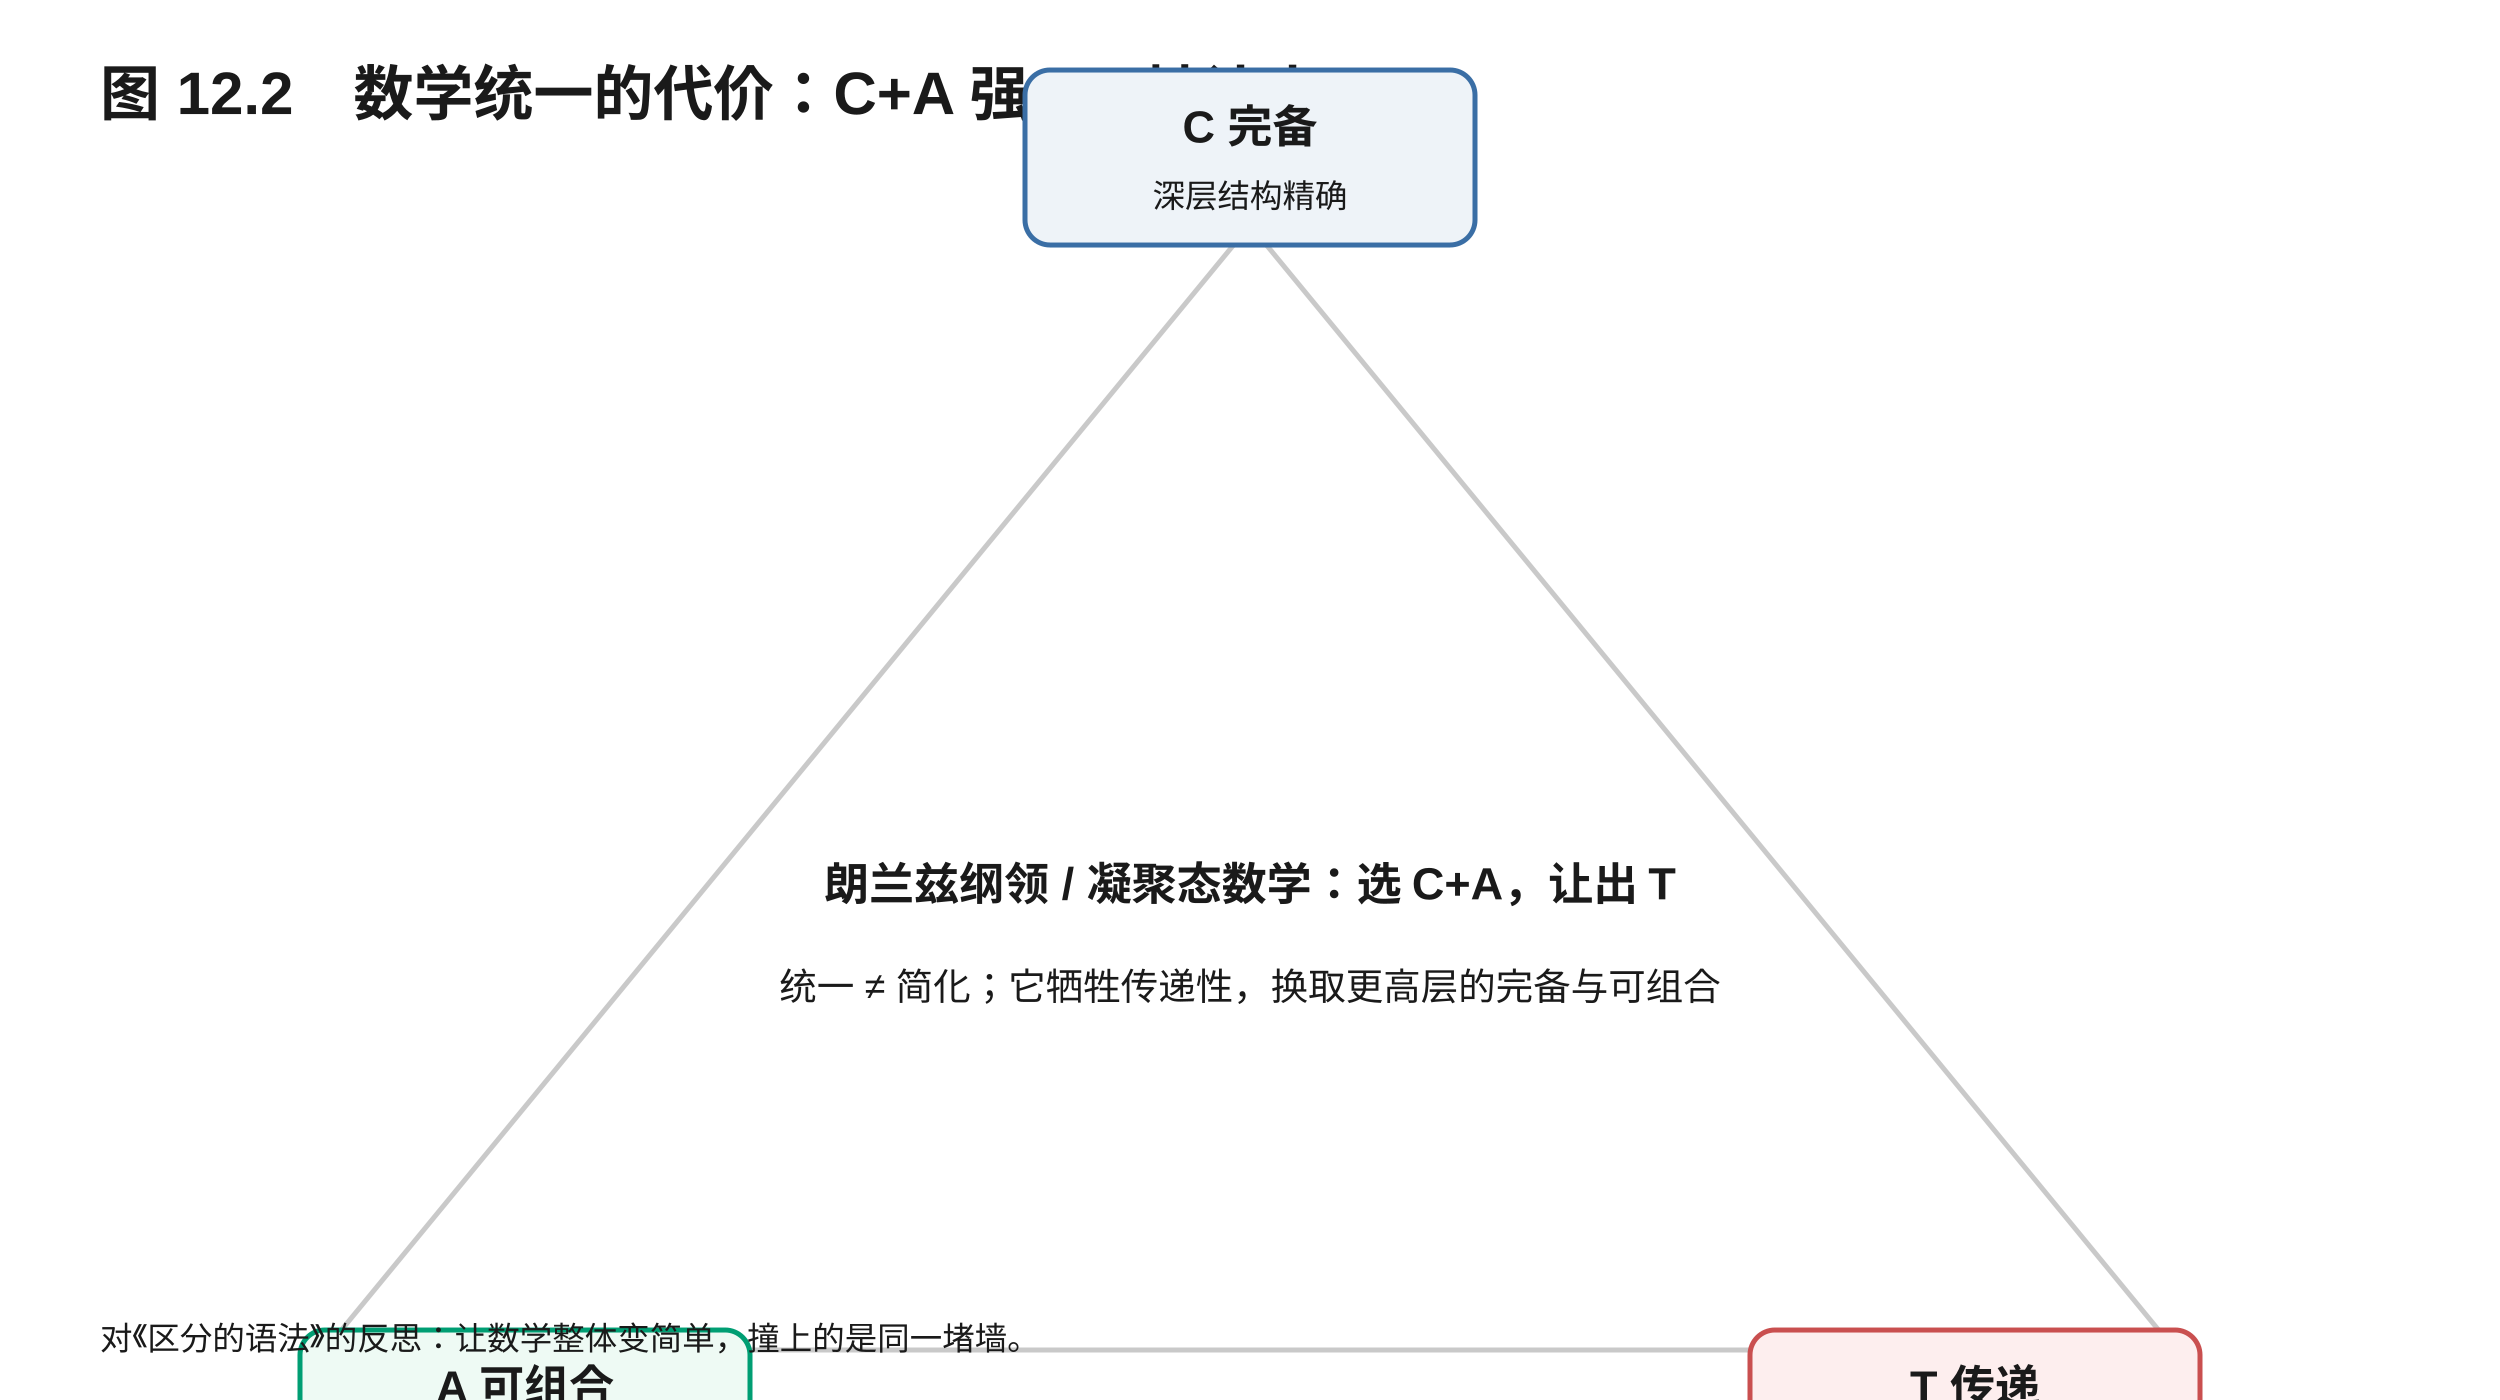
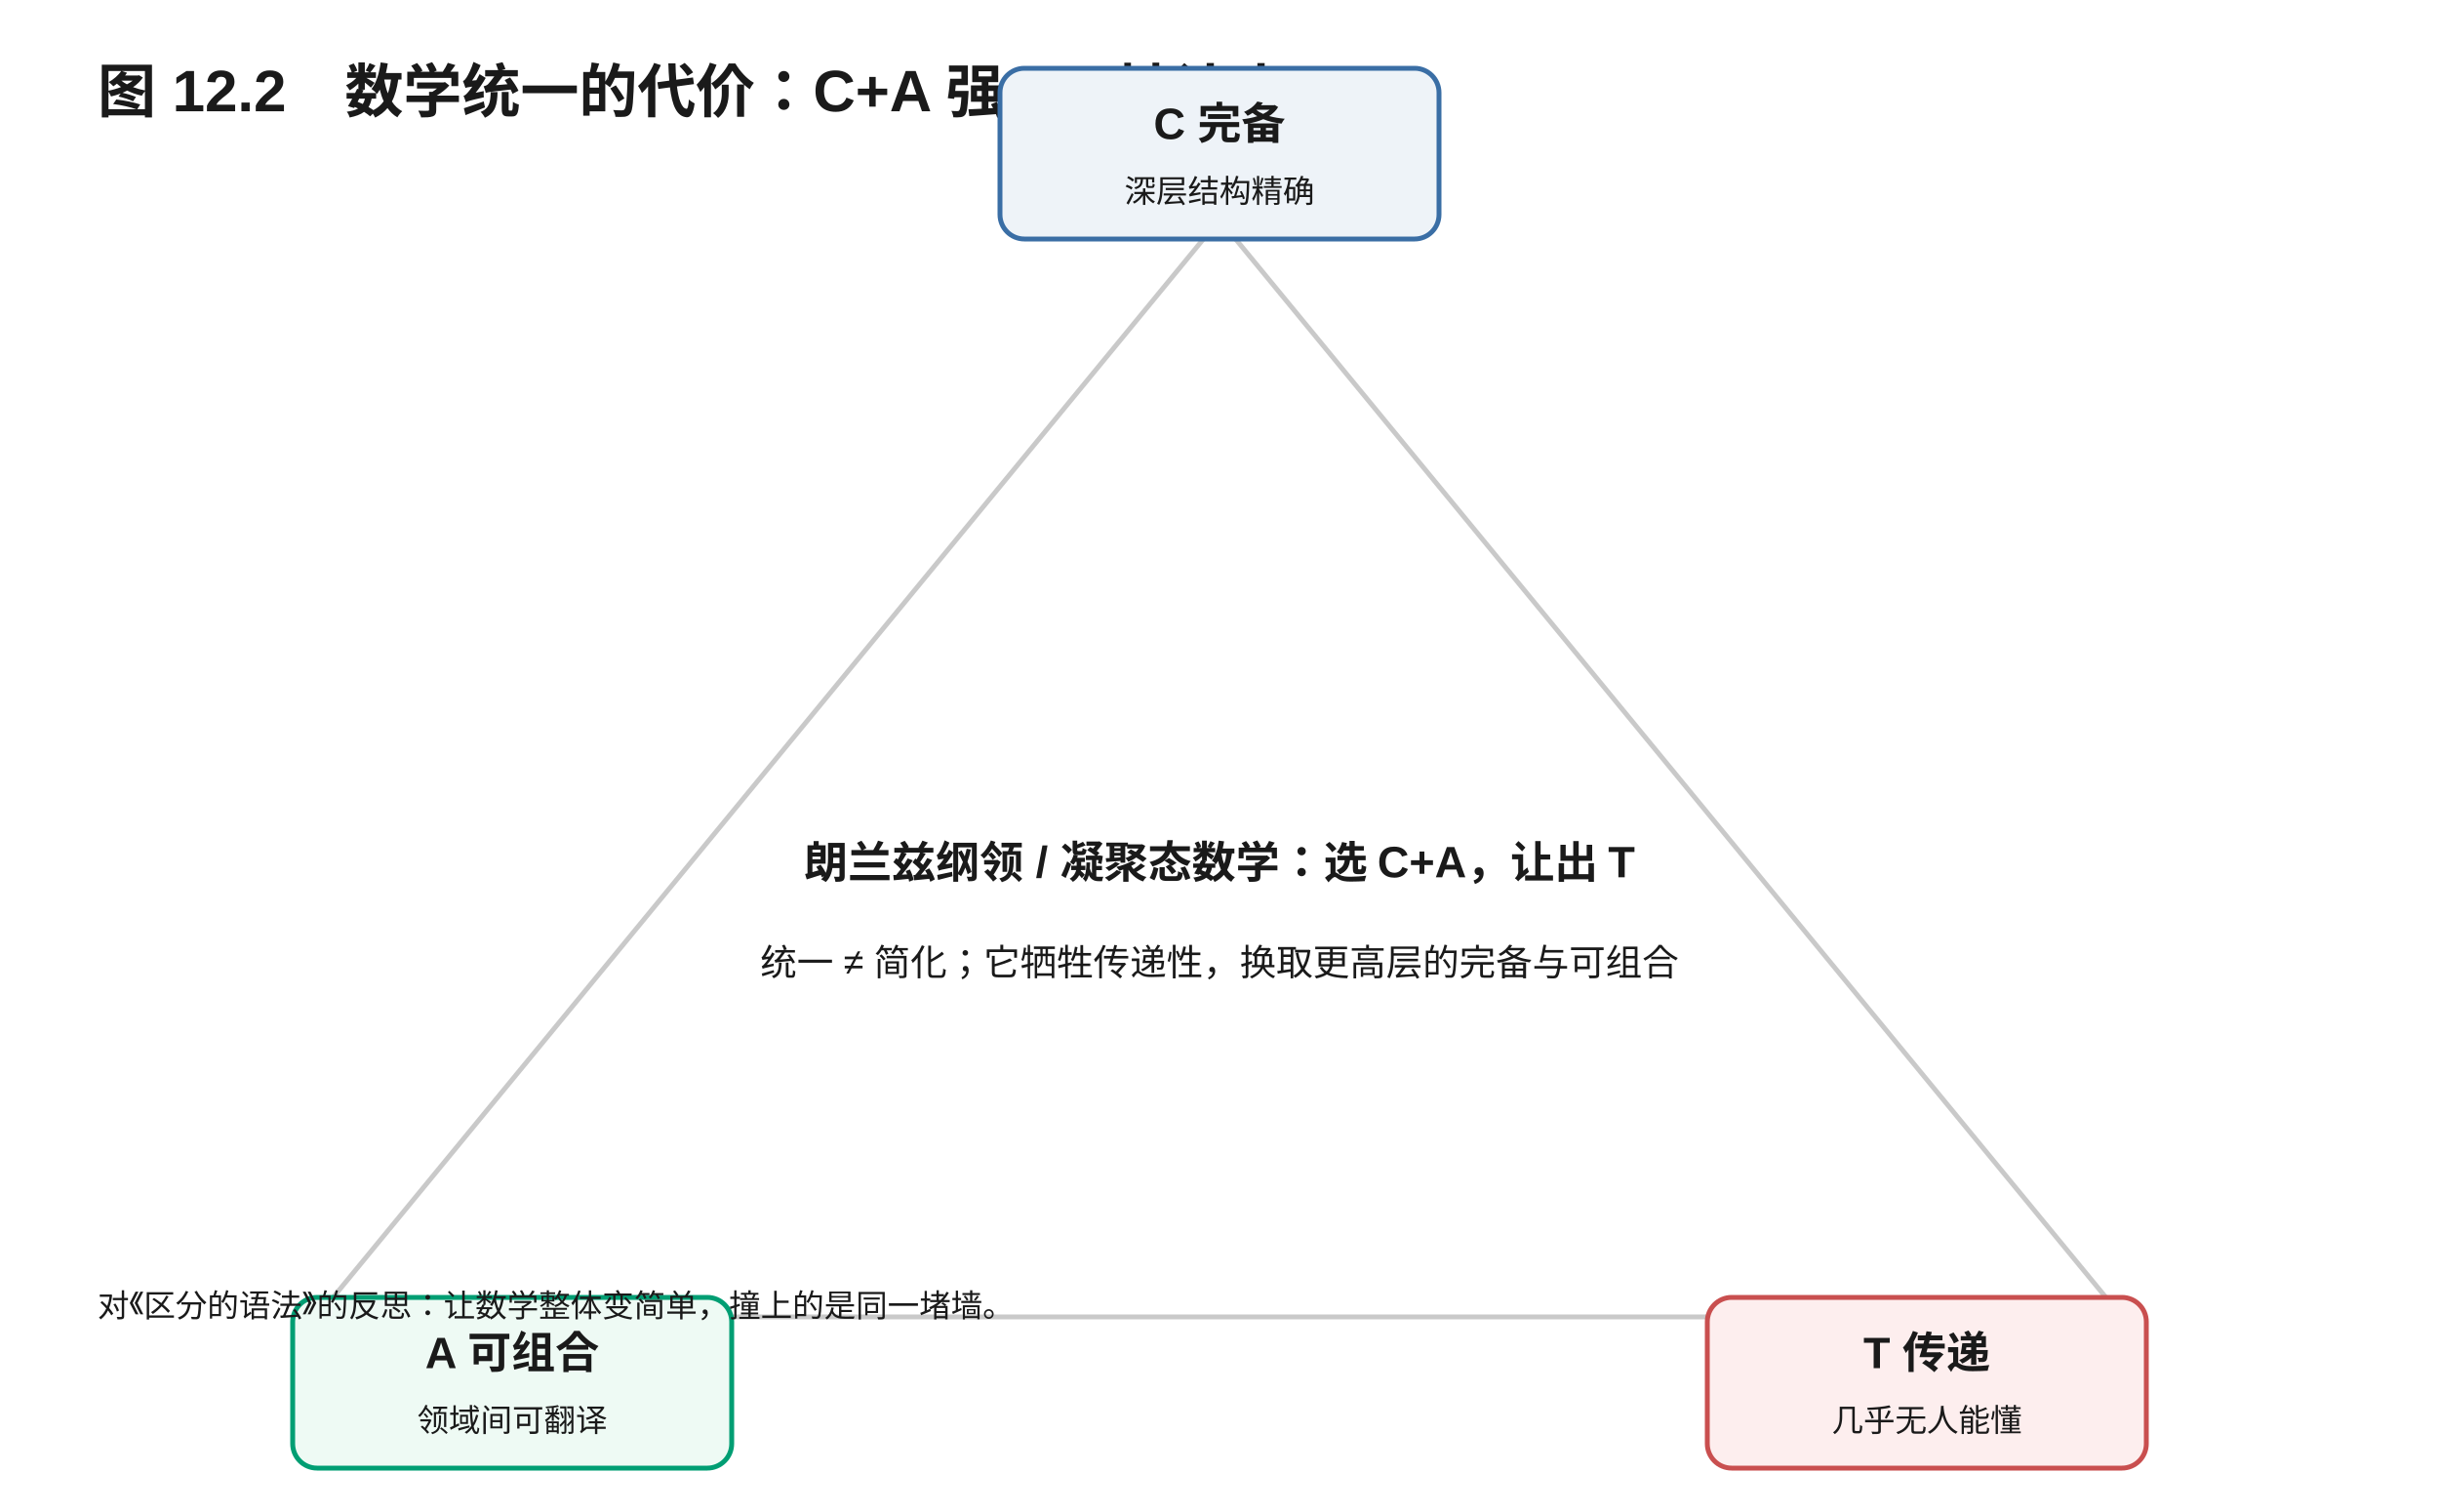
- <svg xmlns="http://www.w3.org/2000/svg" viewBox="0 0 1000 560">
-   <rect width="1000" height="560" fill="#ffffff" />
+ <svg xmlns="http://www.w3.org/2000/svg" viewBox="0 0 1000 620">
+   <rect width="1000" height="620" fill="#ffffff" />
  <style>text{font-family:'Microsoft YaHei','SimHei',Arial,sans-serif;fill:#1a1a1a;}</style>
  <defs>
    <marker id="ar" markerWidth="10" markerHeight="10" refX="8" refY="3" orient="auto">
      <path d="M0,0 L8,3 L0,6 z" fill="#666" />
    </marker>
  </defs>
  <text x="40" y="46" font-size="24" fill="#1a1a1a" text-anchor="start" font-weight="700">图 12.2　数学统一的代价：C+A 强，T 被让出</text>
  <line x1="500" y1="90" x2="130" y2="540" stroke="#c9c9c9" stroke-width="2" />
  <line x1="130" y1="540" x2="870" y2="540" stroke="#c9c9c9" stroke-width="2" />
  <line x1="870" y1="540" x2="500" y2="90" stroke="#c9c9c9" stroke-width="2" />
  <rect x="410" y="28" width="180" height="70" rx="10" fill="#eef3f8" stroke="#3a6ea5" stroke-width="2" />
  <text x="500.0" y="57.0" font-size="18" fill="#3a6ea5" text-anchor="middle" font-weight="600">C 完备</text>
  <text x="500.0" y="83.0" font-size="13" fill="#666" text-anchor="middle" font-weight="normal">深层结构精确</text>
  <rect x="120" y="532" width="180" height="70" rx="10" fill="#eefaf4" stroke="#009E73" stroke-width="2" />
  <text x="210.0" y="561.0" font-size="18" fill="#009E73" text-anchor="middle" font-weight="600">A 可组合</text>
  <text x="210.0" y="587.0" font-size="13" fill="#666" text-anchor="middle" font-weight="normal">领域间可翻译</text>
  <rect x="700" y="532" width="180" height="70" rx="10" fill="#fdeeee" stroke="#c94f4f" stroke-width="2" />
  <text x="790.0" y="561.0" font-size="18" fill="#c94f4f" text-anchor="middle" font-weight="600">T 传递</text>
  <text x="790.0" y="587.0" font-size="13" fill="#666" text-anchor="middle" font-weight="normal">几乎无人能懂</text>
  <text x="500" y="360" font-size="18" fill="#1a1a1a" text-anchor="middle" font-weight="600">朗兰兹纲领 / 凝聚态数学：选 C+A，让出 T</text>
  <text x="500" y="400" font-size="15" fill="#666" text-anchor="middle" font-weight="normal">统一 ≠ 简化；它牺牲传递性，换取更高层的完备与可组合</text>
  <text x="40" y="540" font-size="13" fill="#666" text-anchor="start" font-weight="normal">对《区分的语法》的反思：让数学整体变简单，撞上的是同一堵墙。</text>
</svg>
